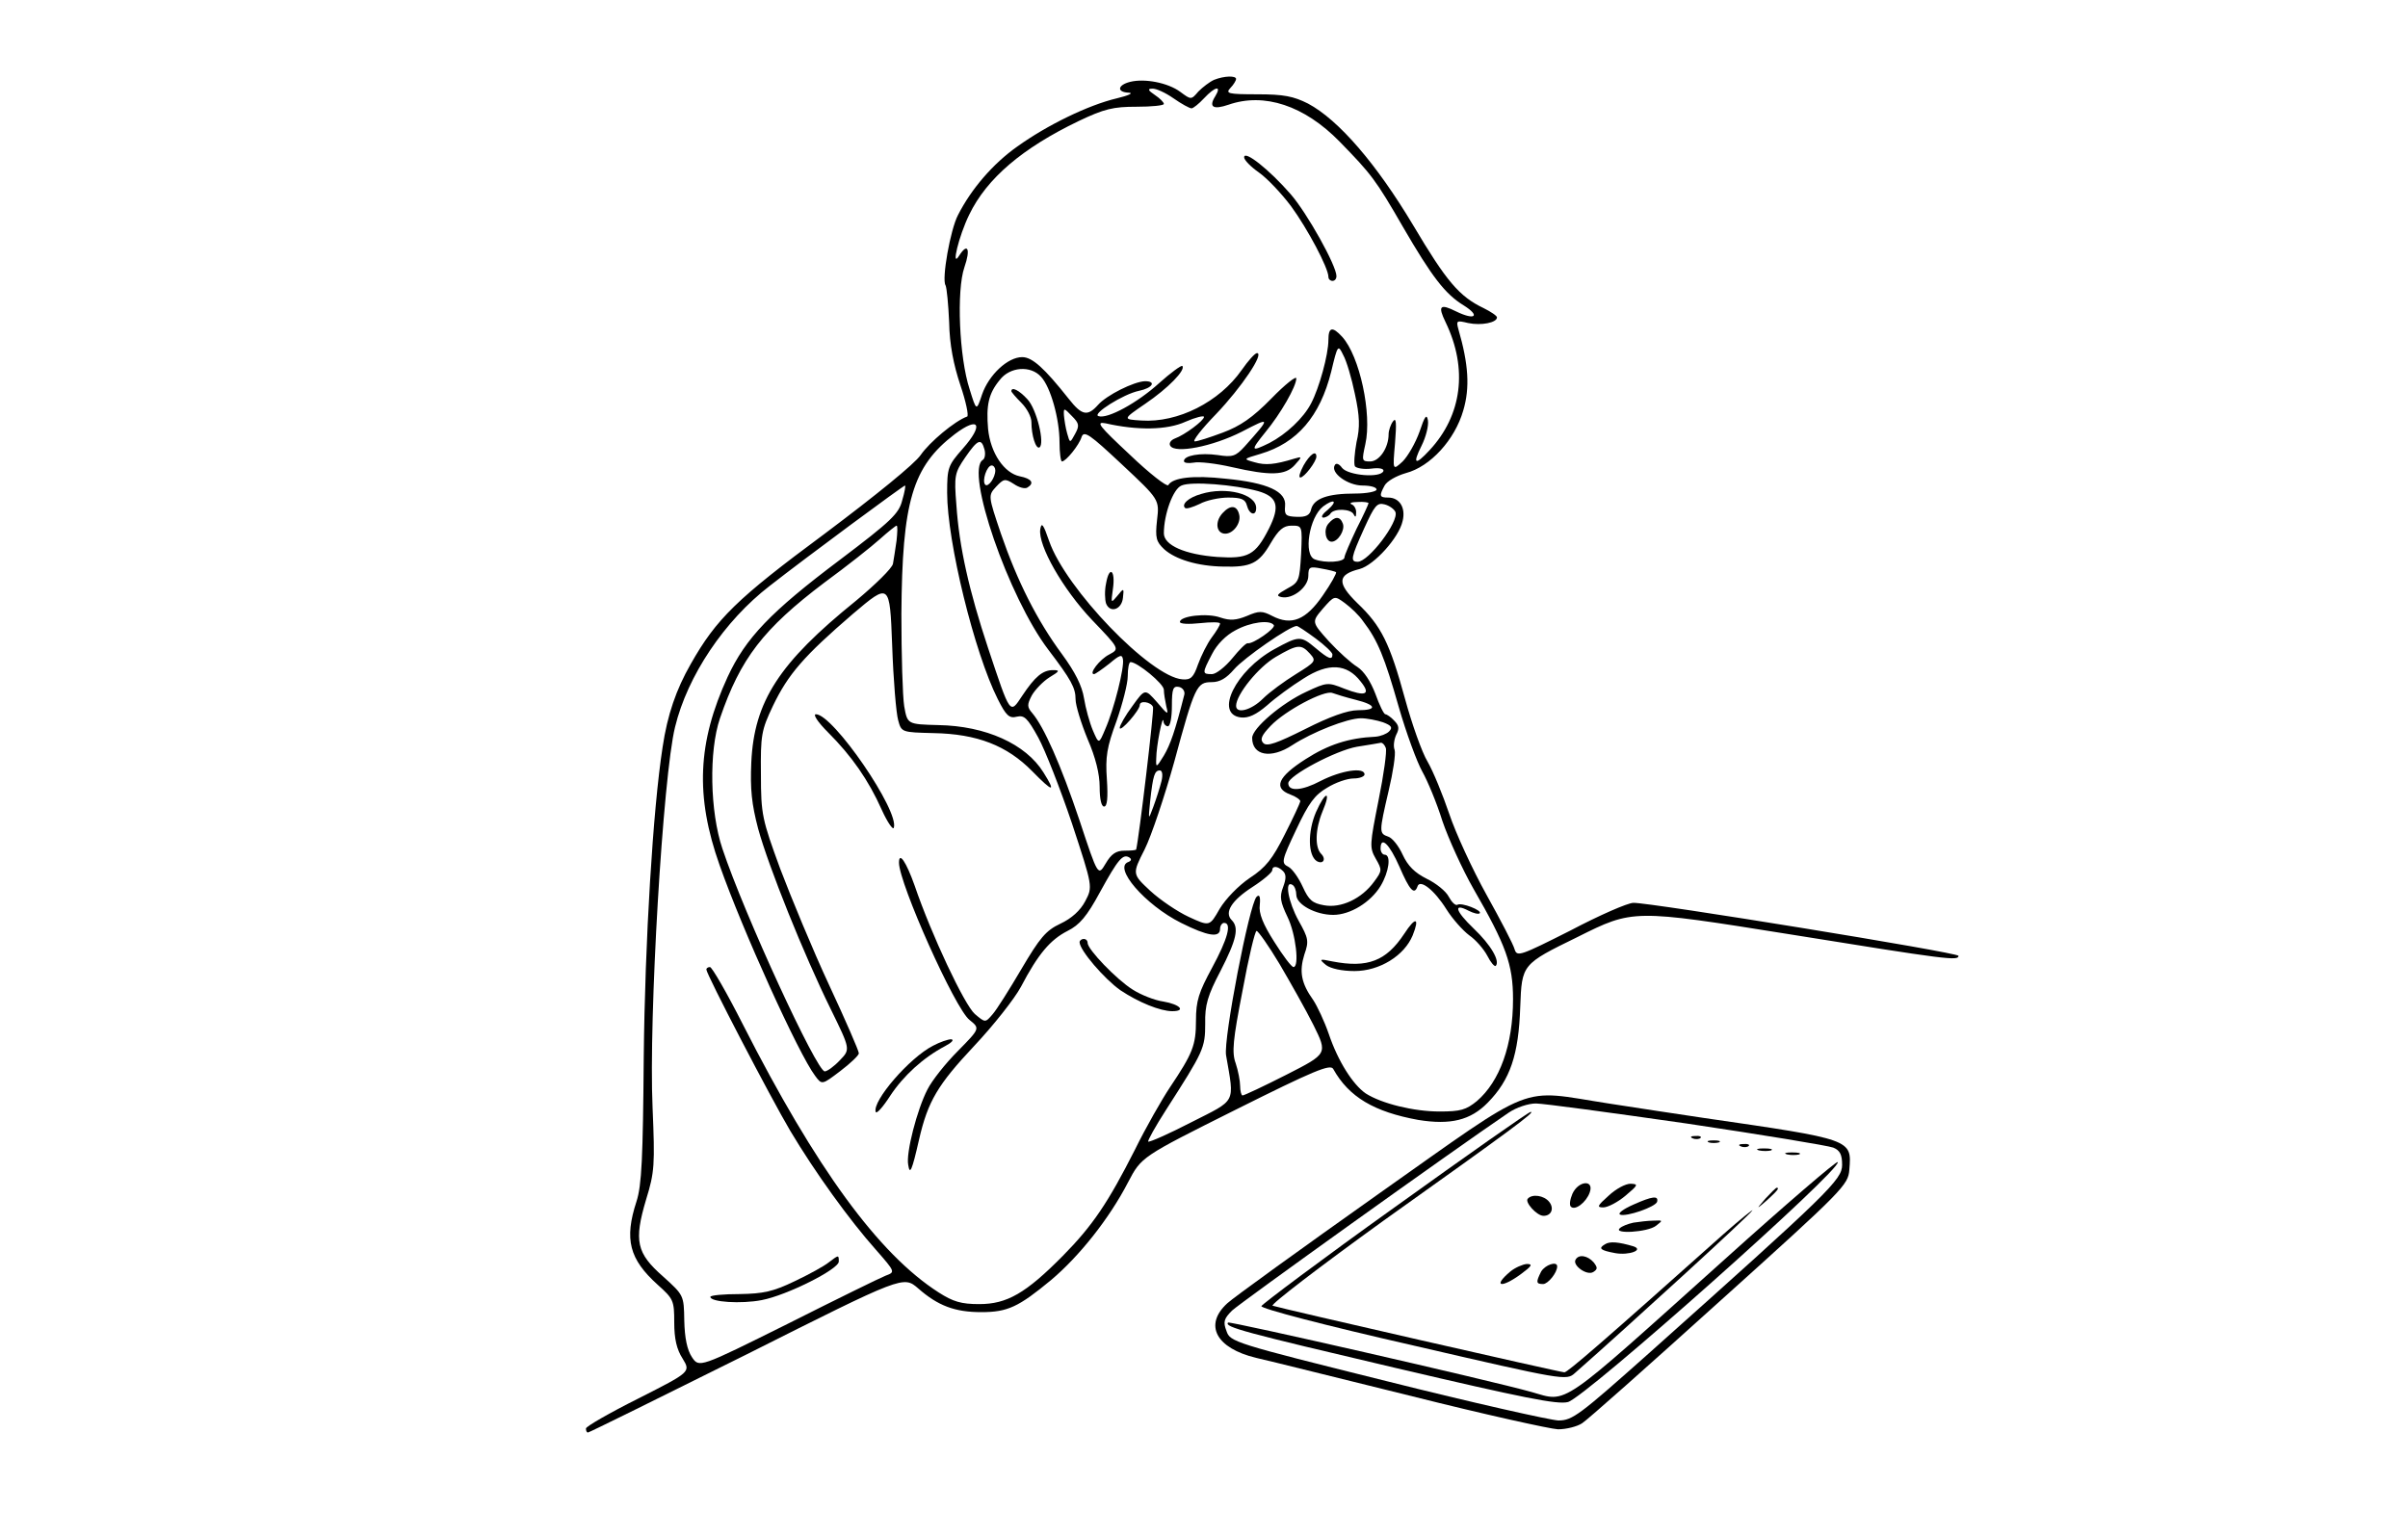
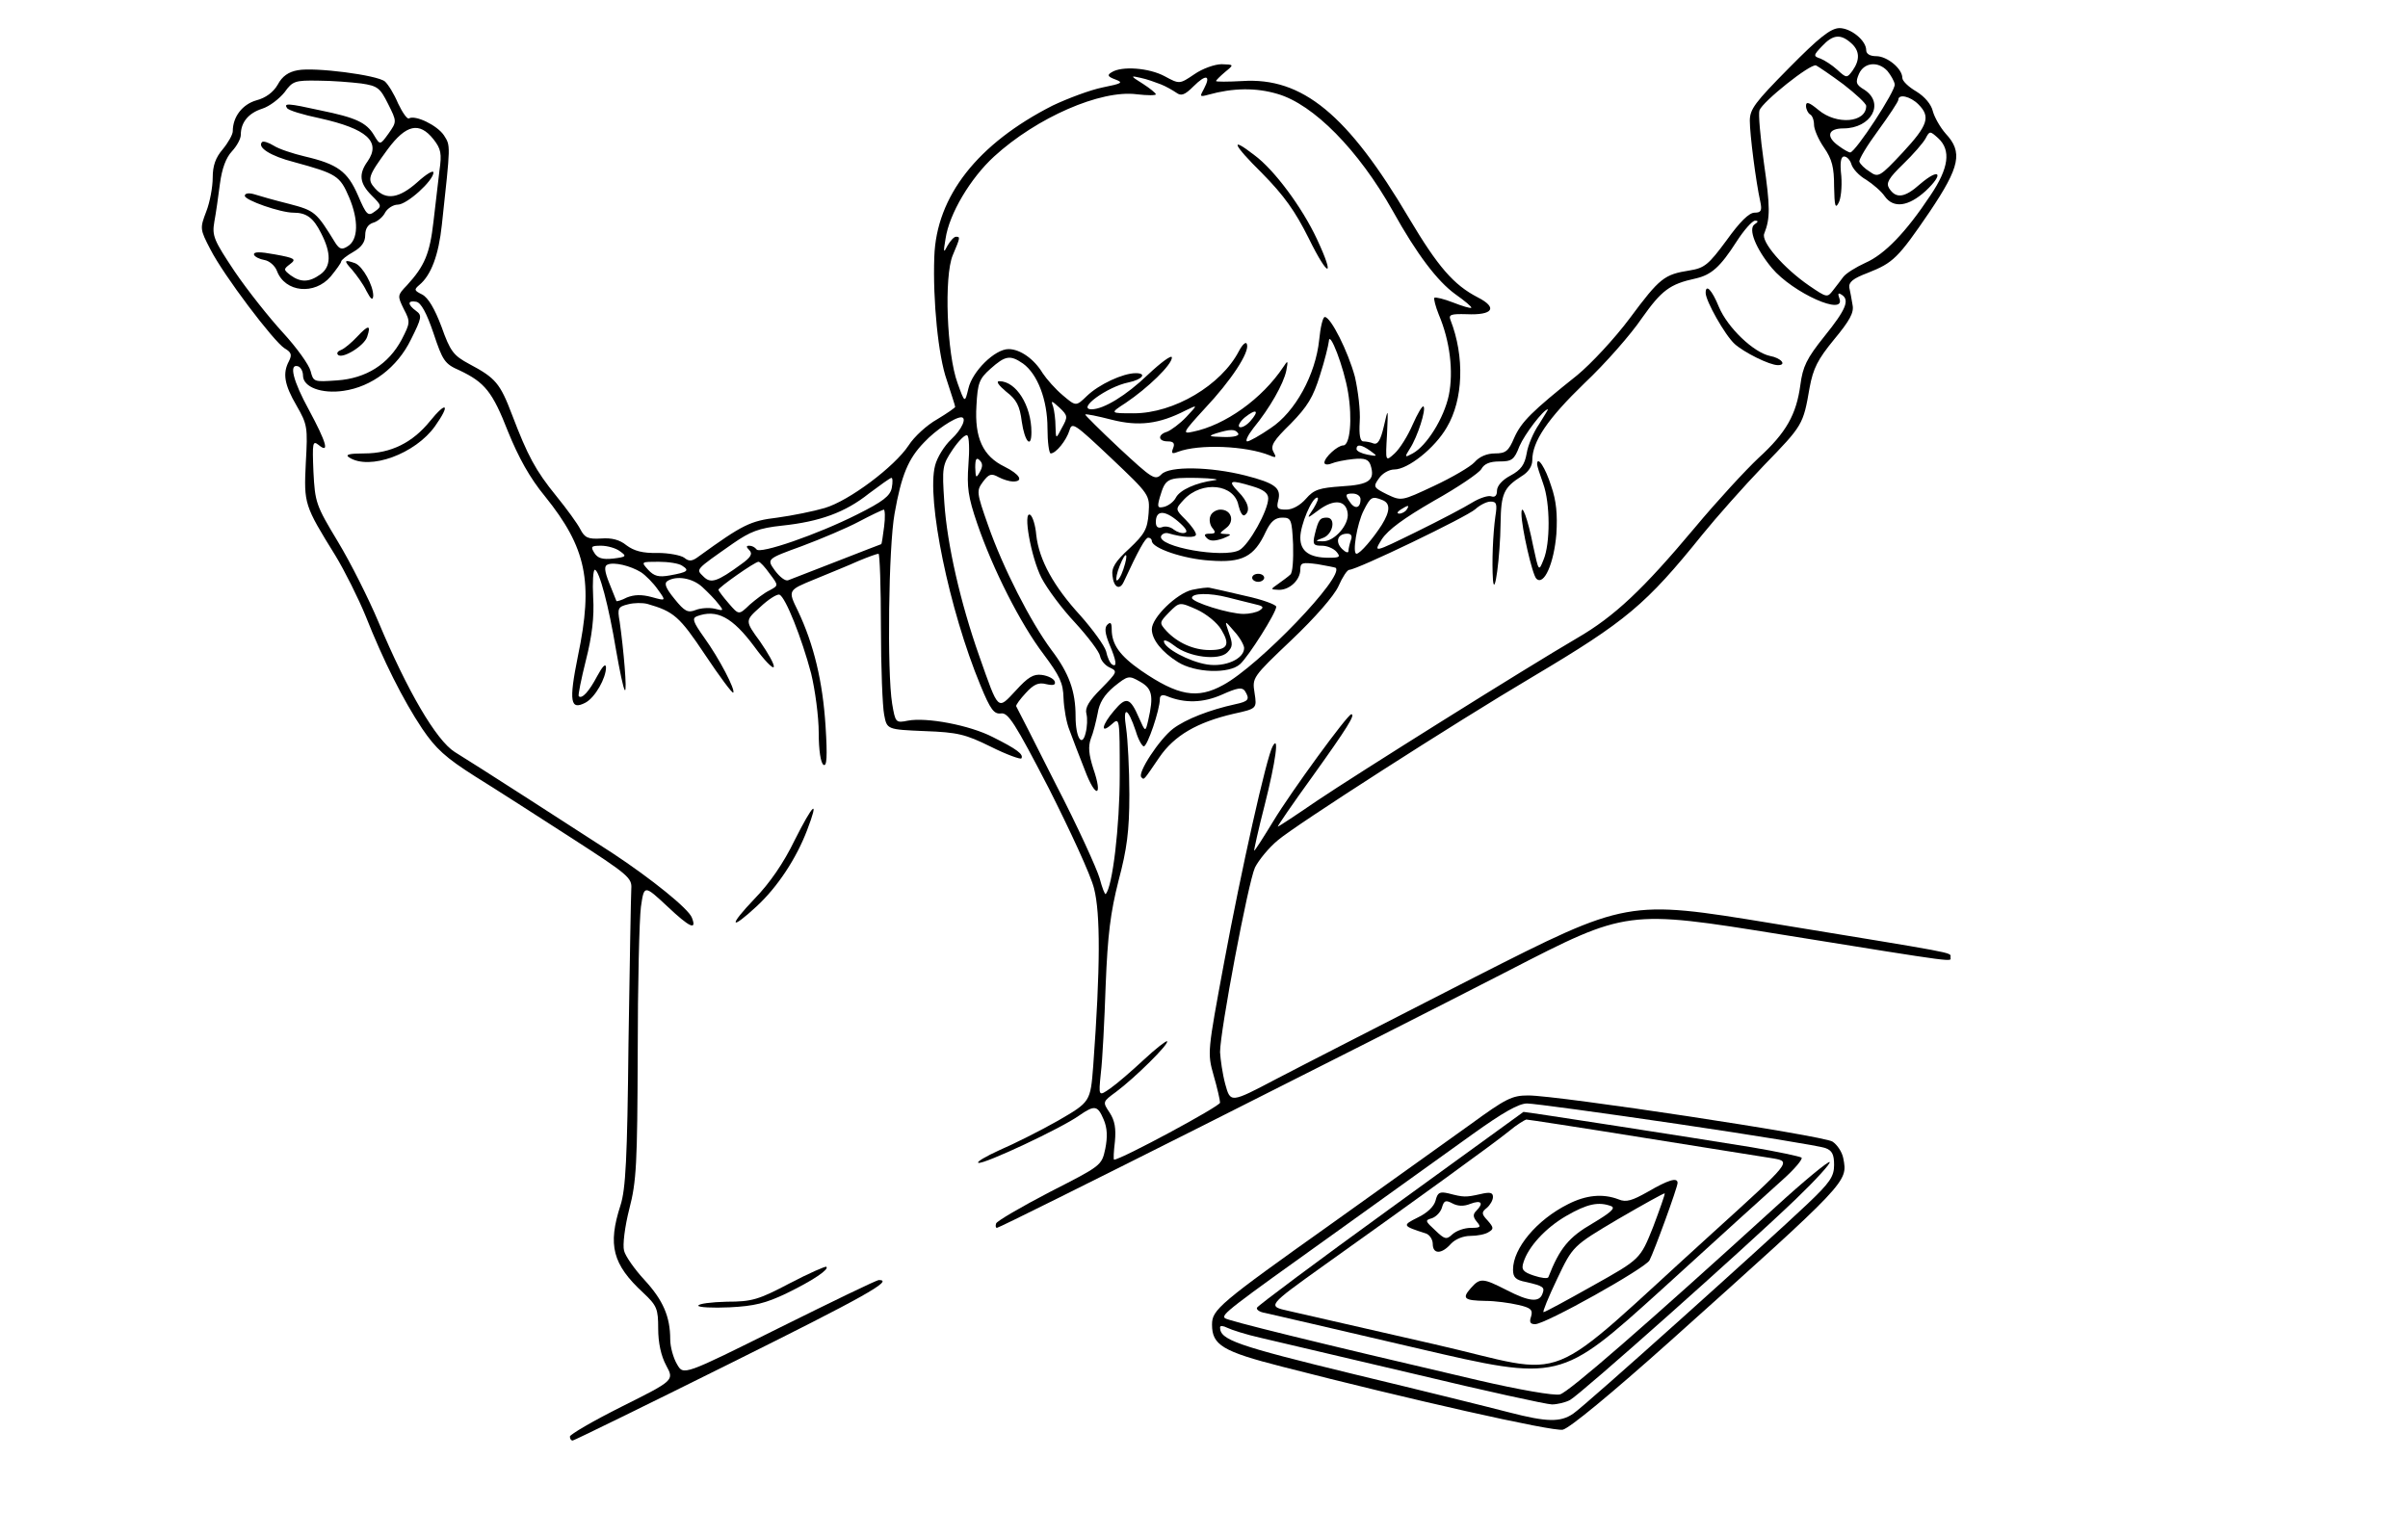
<svg xmlns="http://www.w3.org/2000/svg" version="1.0" width="600pt" height="383pt" viewBox="0 0 600 383" preserveAspectRatio="xMidYMid meet">
  <g transform="translate(0,383) scale(0.1,-0.1)" fill="#000000" stroke="none">
-     <path d="M3025 3631 c-11 -5 -28 -18 -39 -29 -18 -21 -18 -21 -45 -1 -31 23 -89 34 -125 25 -32 -8 -34 -26 -3 -27 12 -1 -1 -7 -30 -14 -72 -17 -174 -67 -248 -120 -61 -43 -115 -106 -148 -171 -19 -36 -41 -160 -31 -175 3 -6 7 -47 9 -92 1 -56 11 -106 28 -157 14 -41 21 -76 17 -78 -31 -11 -94 -64 -116 -96 -15 -22 -111 -100 -239 -196 -219 -162 -270 -212 -334 -325 -36 -63 -58 -126 -70 -207 -24 -154 -44 -484 -47 -773 -2 -250 -5 -319 -18 -359 -31 -95 -18 -144 53 -208 39 -35 41 -39 41 -94 0 -40 6 -67 21 -90 20 -33 20 -33 -110 -99 -72 -36 -131 -70 -131 -75 0 -6 2 -10 5 -10 3 0 181 88 396 195 390 196 390 196 427 164 49 -43 91 -59 157 -59 66 0 93 13 174 80 70 59 145 153 192 244 33 63 33 63 267 180 196 98 237 115 244 102 39 -70 102 -107 212 -127 80 -13 130 -1 173 43 56 57 77 119 81 239 4 106 4 106 143 174 138 69 138 69 526 7 397 -64 423 -67 423 -54 0 8 -769 133 -810 132 -14 0 -85 -31 -157 -69 -125 -63 -133 -66 -139 -47 -3 12 -35 73 -70 136 -35 63 -77 154 -93 202 -16 47 -40 106 -54 130 -14 23 -39 94 -56 156 -38 139 -59 182 -119 239 -51 50 -50 71 6 85 36 10 98 78 107 120 8 33 -8 58 -36 58 -22 0 -23 4 -9 30 6 11 29 24 53 31 61 16 122 83 143 156 17 57 13 116 -12 202 -6 22 -5 23 24 16 33 -7 72 1 72 14 0 4 -15 14 -33 23 -61 29 -93 67 -176 207 -91 152 -185 262 -262 303 -36 18 -60 23 -126 23 -74 0 -80 2 -67 16 8 8 14 19 14 22 0 9 -30 8 -55 -2z m-101 -46 c20 -14 40 -25 45 -25 4 0 18 11 31 25 28 30 45 33 28 5 -17 -27 -5 -34 33 -21 89 31 189 -2 277 -92 79 -81 90 -95 158 -213 72 -124 105 -167 151 -195 43 -27 28 -38 -19 -15 -40 20 -46 14 -26 -27 56 -116 41 -232 -40 -319 -36 -39 -43 -35 -20 11 11 22 18 50 16 63 -3 18 -8 11 -21 -28 -10 -28 -29 -61 -42 -74 -25 -23 -25 -23 -19 46 4 50 3 65 -5 54 -6 -8 -11 -23 -11 -32 0 -34 -23 -68 -46 -68 -21 0 -21 2 -12 43 17 75 -14 220 -58 268 -24 26 -34 24 -34 -8 0 -37 -23 -120 -43 -158 -19 -37 -62 -77 -104 -99 -47 -23 -48 -20 -10 27 38 46 77 114 77 134 0 7 -28 -15 -62 -50 -47 -48 -78 -69 -121 -85 -32 -12 -63 -22 -70 -22 -7 0 17 31 53 68 63 66 121 152 102 152 -5 0 -22 -19 -38 -42 -56 -80 -159 -132 -250 -126 -47 3 -47 3 10 42 56 38 101 84 92 94 -3 2 -29 -17 -58 -43 -54 -49 -129 -90 -151 -82 -17 5 62 55 101 63 34 7 44 24 15 24 -28 -1 -96 -35 -117 -59 -26 -29 -40 -27 -73 15 -61 77 -91 104 -116 104 -36 0 -83 -44 -100 -93 -14 -42 -14 -42 -31 13 -26 79 -33 246 -13 304 16 46 8 62 -13 29 -21 -34 -1 49 25 102 44 91 133 166 272 233 65 31 87 36 145 36 37 0 68 3 68 7 0 4 -10 14 -22 22 -18 12 -19 16 -7 16 9 1 33 -10 53 -24z m452 -737 c12 -55 13 -83 4 -120 -5 -28 -7 -54 -4 -60 4 -5 22 -8 40 -6 21 3 33 0 31 -6 -7 -18 -88 -11 -103 8 -7 10 -15 13 -18 7 -12 -19 32 -51 69 -51 19 0 35 -4 35 -10 0 -5 -24 -10 -54 -10 -67 0 -102 -12 -109 -39 -3 -15 -13 -20 -36 -19 -27 1 -31 4 -29 27 4 36 -43 58 -148 68 -80 9 -132 3 -143 -16 -3 -5 -47 29 -96 76 -77 72 -86 83 -60 78 79 -18 153 -17 199 4 25 11 46 16 46 12 0 -9 -48 -45 -73 -54 -10 -4 -15 -12 -11 -18 12 -20 105 -2 178 35 73 38 73 37 7 -37 -22 -24 -30 -27 -67 -21 -43 6 -84 -1 -84 -15 0 -5 11 -6 24 -4 13 3 56 -2 95 -11 96 -22 134 -21 157 5 19 21 19 22 -1 16 -49 -15 -72 -17 -99 -9 -29 8 -29 8 15 21 91 27 148 93 176 205 16 67 17 68 30 41 8 -14 21 -58 29 -97z m-782 43 c24 -26 46 -105 46 -163 0 -26 3 -48 6 -48 10 0 43 41 49 61 6 17 21 6 100 -68 94 -88 94 -88 88 -139 -5 -45 -2 -54 18 -73 28 -25 83 -42 147 -43 69 -2 89 8 118 58 20 34 32 44 52 44 27 0 27 0 24 -70 -4 -67 -5 -71 -35 -87 -25 -14 -28 -18 -14 -21 28 -6 67 25 67 53 0 22 3 24 33 18 17 -3 34 -7 36 -9 2 -2 -12 -28 -33 -58 -42 -61 -78 -76 -126 -51 -25 13 -33 13 -63 0 -27 -11 -42 -12 -66 -4 -33 12 -101 4 -101 -11 0 -5 22 -6 50 -3 28 3 50 3 50 -1 0 -4 -9 -19 -21 -35 -11 -15 -26 -45 -34 -67 -11 -32 -18 -39 -39 -37 -79 6 -291 226 -332 345 -14 41 -19 48 -22 29 -6 -40 56 -149 129 -226 69 -72 69 -72 43 -86 -24 -12 -52 -49 -38 -49 3 0 20 12 38 26 26 22 32 24 34 11 4 -20 -22 -124 -44 -174 -16 -38 -16 -38 -31 -3 -8 19 -18 55 -22 80 -5 31 -22 65 -55 110 -62 84 -111 181 -152 300 -32 95 -32 95 -12 117 19 20 22 21 44 7 13 -9 28 -13 34 -9 18 11 11 22 -19 28 -39 8 -73 58 -79 118 -5 59 1 88 29 122 25 33 77 37 103 8z m85 -142 c-13 -24 -13 -24 -20 1 -4 14 -7 34 -8 45 -1 19 0 19 20 -2 18 -18 19 -24 8 -44z m-280 -37 c-37 -42 -39 -48 -39 -110 0 -122 68 -399 126 -514 21 -42 29 -49 48 -44 18 4 26 -3 53 -52 17 -31 55 -128 84 -214 52 -158 52 -158 33 -194 -12 -23 -34 -43 -62 -56 -36 -17 -51 -35 -97 -113 -30 -51 -62 -102 -72 -113 -18 -21 -18 -21 -44 1 -26 23 -108 197 -150 320 -21 59 -39 86 -39 57 0 -51 140 -365 176 -392 26 -21 26 -21 -29 -77 -31 -31 -65 -74 -76 -96 -26 -50 -54 -159 -48 -188 4 -26 9 -16 27 63 22 96 47 137 137 233 48 51 101 118 117 148 43 82 73 117 116 139 30 15 48 36 81 97 45 82 57 96 73 86 6 -4 5 -8 -2 -11 -40 -13 41 -107 131 -152 66 -33 97 -38 97 -15 0 8 5 15 10 15 20 0 9 -40 -30 -112 -33 -61 -40 -82 -40 -131 0 -62 -8 -82 -65 -167 -20 -30 -60 -100 -87 -155 -67 -132 -105 -189 -180 -265 -92 -93 -139 -120 -208 -120 -45 0 -65 6 -101 29 -150 96 -306 310 -488 668 -40 79 -77 143 -82 143 -5 0 -9 -3 -9 -6 0 -12 161 -321 209 -402 62 -104 148 -223 213 -296 49 -56 49 -56 25 -65 -13 -5 -123 -59 -244 -120 -221 -110 -221 -110 -239 -83 -12 18 -18 48 -19 91 -1 63 -1 63 -53 110 -66 58 -73 88 -42 192 21 68 22 86 16 229 -10 221 26 827 56 948 31 128 123 265 236 352 92 72 333 250 337 250 2 0 -1 -17 -7 -37 -8 -33 -28 -52 -155 -148 -173 -130 -235 -195 -280 -292 -75 -163 -81 -297 -20 -469 57 -162 197 -471 238 -525 17 -23 17 -23 63 12 25 19 46 39 46 44 0 6 -33 82 -74 170 -41 88 -95 219 -122 290 -45 123 -48 135 -48 235 -1 98 1 110 30 171 38 79 77 124 199 229 92 78 92 78 98 -78 3 -87 10 -170 15 -187 8 -30 9 -30 88 -32 109 -2 183 -31 246 -95 52 -53 60 -54 28 -3 -44 71 -144 116 -262 118 -77 2 -77 2 -85 47 -4 25 -7 128 -7 230 2 280 27 367 133 448 61 46 73 24 20 -36z m54 -2 c3 -11 1 -23 -4 -26 -45 -27 64 -343 163 -473 57 -75 68 -95 68 -124 0 -15 14 -60 30 -99 20 -46 30 -87 30 -119 0 -29 4 -49 11 -49 8 0 10 22 7 68 -4 56 0 80 24 145 15 43 28 93 28 112 0 19 3 35 7 35 17 0 83 -54 83 -69 0 -9 3 -27 6 -41 6 -23 4 -22 -23 10 -30 34 -30 34 -61 -9 -18 -24 -32 -49 -32 -55 1 -12 50 44 50 57 0 12 28 8 33 -5 3 -9 -35 -327 -42 -355 -1 -2 -14 -3 -29 -3 -21 0 -33 -8 -47 -32 -19 -32 -19 -32 -65 107 -47 140 -89 234 -118 268 -13 15 -13 21 -1 44 8 14 28 35 44 45 25 15 27 18 9 18 -26 0 -45 -16 -77 -64 -31 -47 -29 -49 -85 119 -47 142 -72 251 -79 357 -6 73 -4 80 22 118 31 45 40 49 48 20z m27 -52 c0 -19 -18 -43 -25 -36 -9 9 4 48 16 48 5 0 9 -6 9 -12z m655 -52 c48 -14 55 -37 27 -93 -34 -67 -52 -76 -129 -71 -80 6 -133 29 -133 59 0 47 23 111 44 119 24 11 133 2 191 -14z m174 -46 c-13 -10 -19 -19 -12 -20 6 0 15 5 18 10 9 14 52 12 58 -2 4 -8 6 -7 6 4 1 9 -5 19 -11 21 -7 3 -1 6 15 6 15 1 27 -1 27 -3 0 -2 -13 -31 -30 -64 -16 -34 -30 -66 -30 -71 0 -12 -48 -15 -74 -5 -29 11 -14 105 21 132 27 20 37 14 12 -8z m168 -6 c9 -24 -67 -124 -94 -124 -19 0 -17 10 16 83 26 57 32 65 51 60 12 -3 24 -12 27 -19z m-1243 -71 c-3 -21 -7 -47 -9 -58 -2 -11 -44 -52 -92 -92 -192 -155 -254 -251 -261 -403 -3 -67 1 -104 17 -165 26 -95 114 -314 181 -450 49 -100 49 -100 23 -127 -15 -16 -32 -28 -38 -28 -20 0 -200 390 -255 555 -31 92 -34 243 -6 325 51 149 108 223 260 338 56 41 118 90 139 109 20 18 39 33 41 33 3 0 2 -17 0 -37z m1163 -202 c36 -47 53 -89 88 -212 19 -66 46 -139 59 -162 13 -23 36 -78 50 -123 15 -44 50 -121 78 -170 80 -139 98 -187 98 -274 0 -114 -33 -205 -90 -254 -27 -22 -41 -26 -93 -26 -65 0 -145 20 -184 45 -32 22 -69 80 -92 148 -11 32 -29 70 -39 85 -30 42 -35 71 -22 113 12 34 10 41 -14 84 -26 47 -36 102 -16 90 6 -3 10 -15 10 -25 0 -24 48 -50 92 -50 42 0 93 31 118 72 21 35 27 78 10 78 -5 0 -10 7 -10 15 0 33 22 12 47 -45 25 -58 37 -72 45 -49 6 19 42 -9 72 -57 15 -24 41 -53 57 -65 16 -11 36 -34 45 -51 8 -16 18 -28 21 -25 11 12 -12 52 -55 93 -46 44 -52 65 -12 44 12 -6 24 -9 27 -6 7 7 -46 28 -56 21 -5 -2 -14 7 -21 20 -7 14 -32 34 -55 45 -30 15 -47 32 -60 60 -10 22 -26 42 -36 45 -23 8 -23 11 1 114 11 46 18 92 15 102 -4 10 -1 27 4 38 8 15 7 23 -5 35 -8 9 -19 16 -22 16 -4 0 -15 23 -25 51 -12 31 -28 56 -45 67 -15 9 -47 38 -71 64 -43 48 -43 48 -15 81 29 33 29 33 55 14 15 -11 36 -31 46 -46z m-223 -9 c5 -8 -53 -48 -65 -45 -4 1 -21 -16 -38 -37 -18 -22 -41 -40 -51 -40 -25 0 -25 2 0 50 12 24 35 47 58 59 38 21 87 27 96 13z m104 -33 c23 -17 42 -35 42 -40 0 -15 -10 -11 -42 16 -37 31 -41 31 -103 -3 -96 -53 -150 -162 -83 -170 19 -2 38 7 65 30 21 19 62 49 91 67 62 40 108 37 142 -7 27 -33 13 -39 -41 -18 -40 16 -43 16 -94 -8 -61 -28 -135 -91 -135 -115 0 -44 47 -53 100 -18 49 32 137 67 171 67 15 0 40 -5 55 -10 21 -8 25 -13 15 -23 -6 -6 -21 -12 -34 -13 -67 -3 -118 -20 -174 -56 -69 -44 -81 -72 -38 -88 14 -5 25 -13 25 -17 -1 -5 -18 -42 -39 -83 -30 -60 -47 -82 -87 -108 -28 -19 -60 -52 -75 -77 -25 -44 -25 -44 -77 -20 -28 13 -71 42 -96 65 -45 42 -45 42 -14 103 17 34 50 133 74 219 51 188 56 198 93 198 21 0 37 10 56 32 24 28 139 108 156 108 3 0 24 -14 47 -31z m-14 -38 c16 -18 15 -20 -35 -51 -29 -18 -66 -45 -82 -61 -29 -29 -67 -39 -67 -18 0 28 56 97 99 122 55 32 63 32 85 8z m-313 -102 c-23 -91 -35 -125 -51 -152 -19 -31 -20 -31 -19 -7 0 30 16 111 18 93 0 -7 6 -13 11 -13 6 0 10 23 10 51 0 43 3 50 18 47 9 -2 15 -11 13 -19z m427 -13 c52 -13 55 -26 5 -26 -25 0 -70 -16 -131 -47 -70 -35 -95 -44 -104 -35 -9 9 -5 19 18 43 36 38 134 90 154 82 8 -3 34 -11 58 -17z m75 -120 c3 -8 -5 -66 -18 -130 -22 -111 -23 -118 -7 -146 16 -28 16 -30 -4 -57 -31 -43 -83 -67 -125 -59 -29 5 -38 13 -53 46 -10 22 -26 45 -36 50 -18 9 -17 15 20 93 31 66 46 86 77 104 21 13 50 23 66 23 15 0 27 5 27 10 0 19 -58 10 -109 -16 -47 -25 -81 -27 -81 -6 0 19 119 82 171 91 30 5 57 9 60 10 4 0 9 -5 12 -13z m-559 -83 c-4 -16 -13 -44 -20 -63 -13 -35 -13 -35 -8 15 7 63 11 75 24 75 6 0 8 -11 4 -27z m303 -224 c8 -8 8 -19 0 -40 -9 -24 -7 -36 11 -74 21 -43 30 -125 15 -125 -5 0 -26 28 -48 63 -28 44 -39 71 -36 92 2 21 -1 27 -8 20 -18 -18 -83 -355 -76 -395 21 -122 27 -109 -87 -167 -56 -29 -104 -50 -107 -48 -2 2 18 38 45 80 93 145 97 153 97 214 -1 46 6 70 38 131 40 78 47 108 28 127 -19 19 0 49 51 82 28 18 50 37 50 42 0 12 14 11 27 -2z m-9 -231 c27 -46 66 -115 85 -153 35 -71 35 -71 -67 -123 -57 -29 -106 -52 -110 -52 -3 0 -6 11 -6 24 0 12 -5 38 -11 56 -10 27 -7 58 17 181 15 82 31 149 35 149 4 0 30 -37 57 -82z" />
-     <path d="M3100 3438 c0 -7 17 -24 37 -38 20 -14 56 -52 80 -84 41 -56 93 -154 93 -176 0 -6 5 -10 10 -10 6 0 10 5 10 12 0 26 -73 157 -114 204 -53 61 -116 111 -116 92z" />
-     <path d="M3248 2670 c-9 -17 -13 -30 -8 -30 10 0 40 40 40 52 0 17 -16 6 -32 -22z" />
-     <path d="M2520 2855 c0 -2 11 -15 25 -29 14 -14 25 -35 25 -48 0 -33 11 -68 20 -63 14 9 -7 96 -30 120 -21 23 -40 32 -40 20z" />
-     <path d="M2756 2376 c-4 -18 -3 -41 0 -50 10 -25 39 -15 42 14 3 25 2 25 -14 5 -16 -19 -16 -19 -11 17 7 47 -9 60 -17 14z" />
-     <path d="M2064 2004 c58 -58 100 -118 133 -192 14 -31 28 -51 30 -45 15 41 -151 283 -194 283 -8 0 4 -19 31 -46z" />
-     <path d="M2690 1482 c0 -20 62 -92 102 -120 45 -30 99 -52 129 -52 35 0 19 17 -22 24 -22 3 -57 17 -77 30 -40 25 -112 100 -112 116 0 6 -4 10 -10 10 -5 0 -10 -4 -10 -8z" />
-     <path d="M2325 1224 c-59 -30 -152 -138 -143 -165 2 -6 18 12 36 40 33 50 82 95 137 124 17 9 23 16 15 17 -8 0 -28 -7 -45 -16z" />
-     <path d="M2065 684 c-11 -9 -49 -30 -85 -47 -54 -26 -78 -31 -137 -32 -40 0 -73 -3 -73 -7 0 -13 77 -18 128 -8 63 12 192 77 192 96 0 17 0 17 -25 -2z" />
-     <path d="M2993 2599 c-32 -9 -50 -26 -40 -35 3 -3 19 2 36 10 16 9 49 16 71 16 33 0 43 -4 47 -20 6 -23 23 -27 23 -6 0 35 -75 54 -137 35z" />
-     <path d="M3046 2551 c-20 -22 -15 -51 7 -51 20 0 39 26 35 46 -5 25 -22 27 -42 5z" />
-     <path d="M3310 2525 c-13 -15 -7 -45 8 -45 16 0 34 29 28 45 -7 19 -20 19 -36 0z" />
-     <path d="M3499 1503 c-45 -68 -91 -86 -179 -69 -33 7 -34 6 -16 -9 12 -9 40 -15 71 -15 62 0 124 38 145 89 18 45 7 47 -21 4z" />
-     <path d="M3279 1806 c-21 -49 -20 -108 2 -122 16 -9 24 5 11 18 -16 16 -15 61 3 105 23 54 8 53 -16 -1z" />
-     <path d="M3434 854 c-192 -136 -361 -258 -376 -272 -59 -54 -28 -112 72 -136 36 -8 211 -52 390 -96 179 -45 342 -81 362 -82 21 0 48 7 60 15 13 8 167 145 343 304 310 279 320 290 323 328 6 76 9 75 -363 129 -60 9 -167 25 -237 36 -227 35 -173 57 -574 -226z m769 176 c188 -28 352 -55 365 -60 17 -7 22 -18 22 -43 0 -37 -32 -68 -482 -470 -173 -154 -190 -167 -225 -167 -21 1 -213 44 -428 98 -382 95 -390 98 -399 125 -9 23 -6 31 14 51 20 19 546 396 689 493 19 13 49 23 68 23 18 0 188 -23 376 -50z" />
-     <path d="M3476 822 c-182 -130 -331 -242 -333 -247 -2 -6 158 -48 378 -98 376 -87 382 -88 403 -69 133 117 437 395 442 405 5 6 -28 -20 -72 -59 -298 -266 -388 -344 -396 -344 -10 0 -706 159 -727 166 -7 2 117 97 275 211 323 230 381 273 368 272 -5 0 -157 -107 -338 -237z" />
-     <path d="M4218 993 c7 -3 16 -2 19 1 4 3 -2 6 -13 5 -11 0 -14 -3 -6 -6z" />
-     <path d="M4258 983 c6 -2 18 -2 25 0 6 3 1 5 -13 5 -14 0 -19 -2 -12 -5z" />
-     <path d="M4338 973 c7 -3 16 -2 19 1 4 3 -2 6 -13 5 -11 0 -14 -3 -6 -6z" />
-     <path d="M4383 963 c9 -2 23 -2 30 0 6 3 -1 5 -18 5 -16 0 -22 -2 -12 -5z" />
-     <path d="M4453 953 c9 -2 23 -2 30 0 6 3 -1 5 -18 5 -16 0 -22 -2 -12 -5z" />
-     <path d="M4299 693 c-420 -377 -391 -358 -483 -332 -103 29 -752 177 -756 173 -10 -11 38 -24 417 -113 320 -75 404 -92 430 -85 44 12 686 583 672 598 -3 3 -129 -105 -280 -241z" />
-     <path d="M3918 855 c-6 -14 -8 -28 -4 -32 10 -11 38 10 47 35 12 33 -28 30 -43 -3z" />
-     <path d="M4008 850 c-28 -25 -30 -29 -13 -29 11 0 36 13 55 29 32 27 33 29 13 30 -13 0 -37 -13 -55 -30z" />
-     <path d="M4399 843 c-24 -28 -24 -28 4 -4 25 23 32 31 24 31 -2 0 -14 -12 -28 -27z" />
-     <path d="M3807 843 c-9 -8 22 -43 39 -43 20 0 27 19 14 35 -13 16 -42 20 -53 8z" />
-     <path d="M4070 828 c-25 -11 -40 -22 -33 -25 15 -6 88 19 92 32 4 16 -12 14 -59 -7z" />
-     <path d="M4070 783 c-14 -3 -29 -9 -34 -14 -17 -15 69 -10 90 6 18 14 18 14 -6 13 -14 0 -36 -3 -50 -5z" />
-     <path d="M3999 729 c-17 -10 -12 -15 26 -22 34 -6 72 8 45 17 -37 11 -59 13 -71 5z" />
-     <path d="M3926 691 c-9 -14 28 -41 44 -31 11 7 11 11 1 24 -15 17 -37 21 -45 7z" />
-     <path d="M3763 661 c-45 -38 -22 -42 27 -6 27 20 30 25 14 25 -10 -1 -29 -9 -41 -19z" />
-     <path d="M3840 661 c-13 -26 -13 -31 5 -31 12 0 35 28 35 44 0 14 -30 4 -40 -13z" />
+     <path d="M4458 3661 c-85 -86 -98 -103 -98 -132 0 -34 15 -151 26 -201 5 -23 2 -28 -14 -28 -14 0 -37 -23 -70 -69 -45 -61 -55 -69 -92 -75 -63 -10 -74 -18 -149 -119 -38 -51 -97 -114 -131 -142 -114 -91 -139 -116 -157 -156 -14 -33 -21 -39 -48 -39 -20 0 -39 -8 -51 -22 -10 -11 -56 -38 -101 -59 -81 -38 -81 -38 -117 -21 -34 17 -35 19 -20 40 8 12 25 22 38 22 34 0 101 53 131 105 41 69 45 176 9 268 -5 13 2 15 40 14 66 -3 79 16 28 42 -60 31 -99 76 -171 197 -153 259 -266 352 -416 342 -36 -2 -65 -2 -65 0 0 2 10 12 23 23 22 18 22 18 -9 19 -17 0 -48 -11 -68 -25 -37 -25 -37 -25 -74 -5 -39 21 -107 26 -132 10 -12 -7 -10 -11 9 -18 21 -8 17 -10 -32 -20 -30 -6 -86 -27 -124 -45 -187 -95 -290 -226 -295 -377 -4 -109 10 -248 31 -307 11 -34 21 -64 21 -67 0 -2 -20 -16 -45 -31 -25 -14 -57 -43 -71 -65 -35 -53 -148 -138 -209 -156 -27 -8 -81 -19 -118 -24 -68 -8 -87 -18 -195 -96 -17 -13 -25 -14 -37 -4 -8 6 -38 12 -66 12 -38 -1 -59 5 -78 19 -17 14 -37 19 -63 17 -33 -2 -41 2 -52 23 -7 14 -34 51 -60 83 -52 64 -71 100 -110 202 -30 79 -41 92 -107 127 -39 21 -47 31 -69 93 -17 45 -33 72 -48 80 -20 10 -21 12 -7 24 29 24 48 74 56 150 22 203 22 196 5 223 -17 25 -71 51 -87 42 -4 -3 -16 14 -27 37 -10 24 -25 48 -33 55 -19 16 -175 36 -217 28 -23 -4 -39 -15 -50 -36 -11 -19 -30 -33 -53 -39 -35 -10 -59 -41 -59 -77 0 -8 -11 -28 -25 -45 -18 -21 -25 -41 -25 -71 0 -23 -7 -61 -16 -84 -16 -42 -16 -44 10 -94 33 -65 158 -230 185 -247 17 -10 19 -16 11 -32 -16 -30 -12 -58 19 -111 27 -47 28 -54 23 -142 -5 -103 -4 -106 74 -232 23 -38 57 -106 75 -150 44 -111 93 -209 141 -281 34 -50 58 -72 132 -119 50 -31 159 -101 241 -154 141 -91 150 -99 148 -126 -1 -17 -4 -190 -7 -385 -3 -288 -7 -364 -20 -404 -32 -99 -20 -147 57 -218 34 -32 37 -40 37 -89 0 -35 7 -68 20 -92 20 -37 20 -37 -110 -102 -72 -36 -130 -70 -130 -75 0 -6 3 -10 7 -10 3 0 179 86 390 191 338 168 411 209 373 209 -6 0 -117 -54 -248 -119 -239 -119 -239 -119 -255 -91 -9 15 -17 43 -17 62 0 57 -18 98 -64 148 -25 27 -48 60 -51 73 -4 14 2 61 13 104 18 69 20 113 21 388 0 171 4 335 8 365 8 55 8 55 66 1 55 -52 74 -61 61 -28 -8 22 -101 97 -198 161 -80 52 -350 226 -393 252 -46 29 -118 152 -190 324 -24 57 -69 147 -101 200 -55 91 -57 98 -61 174 -3 73 -2 79 13 67 28 -23 19 7 -24 87 -40 73 -51 117 -27 109 6 -2 12 -12 12 -23 0 -29 47 -46 101 -38 70 10 134 58 168 128 27 54 28 60 13 71 -22 16 -22 27 0 23 12 -2 26 -28 43 -78 23 -69 28 -77 65 -93 63 -30 82 -53 121 -153 26 -64 54 -115 92 -161 103 -128 121 -212 82 -398 -23 -114 -19 -136 19 -116 24 13 51 61 51 88 -1 11 -9 2 -22 -22 -20 -38 -38 -58 -46 -50 -2 2 6 42 18 90 15 59 21 108 18 156 -2 38 0 69 4 69 11 0 35 -91 53 -200 9 -51 18 -96 22 -100 6 -5 -3 101 -13 171 -6 33 -4 37 21 43 15 4 36 4 48 1 66 -19 80 -31 144 -127 36 -54 68 -97 70 -94 6 6 -34 84 -73 138 -27 38 -30 47 -18 52 50 19 89 -2 144 -76 24 -33 46 -56 48 -50 2 6 -14 34 -34 63 -38 52 -38 52 0 86 20 19 42 33 48 31 15 -5 56 -109 79 -196 10 -41 19 -108 19 -148 0 -44 5 -76 12 -80 8 -5 10 19 5 97 -7 110 -29 203 -69 287 -25 51 -25 51 41 78 36 15 86 35 110 46 24 10 46 18 50 18 3 0 6 -82 6 -183 0 -100 4 -198 8 -218 7 -37 7 -37 101 -41 83 -3 102 -8 165 -39 40 -20 74 -32 76 -29 6 10 -11 23 -71 53 -58 30 -166 50 -212 41 -30 -6 -31 -5 -39 42 -13 80 -9 391 6 474 17 96 34 137 74 178 28 30 76 62 92 62 15 0 2 -30 -25 -55 -17 -16 -35 -45 -40 -65 -22 -83 35 -360 113 -548 25 -61 34 -72 51 -70 18 3 35 -24 119 -186 53 -105 105 -217 113 -250 16 -62 16 -196 -2 -442 -7 -90 -7 -90 -88 -137 -44 -25 -110 -58 -145 -73 -35 -16 -59 -30 -53 -32 14 -4 208 87 251 118 39 27 46 25 61 -10 9 -21 10 -43 4 -73 -9 -42 -10 -42 -139 -108 -71 -37 -131 -72 -133 -78 -2 -6 -1 -11 2 -11 9 0 931 464 1275 641 295 152 295 152 680 90 459 -74 420 -68 421 -56 1 12 18 8 -445 84 -360 59 -360 59 -740 -134 -209 -107 -432 -221 -495 -254 -114 -60 -114 -60 -127 -13 -7 26 -12 62 -13 80 0 52 70 423 87 460 9 18 34 49 57 68 43 37 440 292 636 408 232 138 281 179 422 354 34 42 103 120 153 172 97 100 98 101 114 194 9 48 20 70 61 120 39 47 50 67 46 86 -2 14 -6 33 -8 43 -2 14 9 23 46 37 63 25 75 36 154 152 76 113 83 149 40 195 -14 16 -28 41 -32 56 -4 17 -20 36 -41 49 -19 11 -35 26 -35 34 0 23 -38 54 -65 54 -16 0 -25 6 -25 15 0 24 -38 55 -67 55 -22 -1 -50 -23 -125 -99z m154 62 c22 -19 23 -42 4 -69 -14 -19 -15 -19 -38 2 -13 12 -32 24 -42 28 -18 6 -18 8 4 31 27 29 46 31 72 8z m-19 -103 c31 -24 57 -48 57 -54 0 -42 -74 -48 -119 -10 -23 19 -31 22 -31 10 0 -8 5 -18 10 -21 6 -3 10 -15 10 -26 0 -11 11 -37 25 -57 20 -29 25 -49 25 -97 1 -48 3 -56 11 -41 6 10 9 40 7 67 -4 35 -1 49 7 49 7 0 15 -9 18 -19 3 -11 19 -29 37 -39 17 -11 38 -29 46 -41 22 -31 59 -26 102 13 47 44 35 59 -14 17 -38 -34 -60 -37 -77 -10 -8 13 -1 25 35 60 25 24 50 53 56 64 10 19 11 19 31 1 33 -30 27 -75 -19 -143 -61 -92 -114 -147 -162 -168 -24 -11 -48 -26 -55 -35 -6 -8 -18 -24 -26 -34 -14 -18 -15 -18 -59 12 -64 44 -121 110 -112 130 15 38 15 66 -1 177 -9 64 -14 122 -11 130 8 22 127 117 141 112 6 -3 37 -24 68 -47z m110 33 c8 -10 17 -25 18 -33 4 -14 -98 -170 -111 -170 -3 0 -16 7 -28 16 -33 23 -28 44 11 44 69 0 104 62 53 96 -22 13 -23 19 -14 40 13 29 48 32 71 7z m-1811 -33 c13 -5 30 -15 39 -21 12 -9 21 -6 43 16 31 31 44 28 26 -6 -11 -20 -11 -21 11 -15 61 17 118 18 172 2 90 -26 202 -140 287 -291 61 -110 112 -176 156 -208 24 -17 42 -32 40 -34 -2 -2 -22 4 -45 13 -23 9 -44 14 -47 12 -2 -3 3 -22 11 -42 28 -66 37 -142 25 -201 -12 -57 -55 -126 -90 -145 -20 -11 -21 -10 -7 12 19 29 41 98 34 105 -3 3 -15 -18 -27 -45 -12 -28 -32 -60 -45 -72 -23 -21 -23 -21 -19 47 3 68 3 68 -8 20 -8 -34 -15 -46 -26 -42 -7 3 -19 5 -25 5 -8 0 -11 16 -9 49 2 27 -4 77 -12 112 -17 63 -60 149 -75 149 -5 0 -11 -26 -14 -57 -9 -87 -60 -180 -121 -220 -26 -18 -53 -33 -58 -33 -6 0 1 15 15 33 41 50 75 110 82 143 5 26 4 27 -7 10 -53 -80 -146 -146 -226 -162 -27 -6 -25 -2 30 58 65 69 112 140 105 160 -2 8 -11 0 -20 -17 -44 -85 -162 -155 -262 -155 -60 0 -60 0 -20 26 55 37 115 95 115 113 0 8 -27 -12 -60 -43 -53 -51 -110 -86 -140 -86 -38 0 38 56 92 67 34 7 47 23 18 23 -32 0 -92 -28 -122 -57 -27 -26 -27 -26 -60 2 -18 15 -40 40 -50 55 -21 35 -56 60 -85 60 -34 0 -90 -55 -100 -98 -9 -37 -9 -37 -27 13 -27 73 -34 267 -12 319 19 45 19 46 8 46 -5 0 -14 -10 -21 -22 -10 -20 -11 -18 -5 17 9 62 62 151 121 205 106 97 266 167 356 155 26 -3 47 -3 47 0 0 3 -15 15 -32 26 -32 20 -32 21 -6 15 15 -3 37 -11 50 -16z m-1992 2 c41 -6 47 -11 67 -51 22 -44 22 -44 1 -74 -21 -29 -21 -29 -36 -4 -19 32 -46 44 -134 62 -81 18 -91 18 -83 6 3 -6 40 -17 83 -26 116 -26 152 -58 118 -107 -23 -32 -20 -55 10 -85 25 -25 26 -27 8 -40 -17 -13 -21 -9 -42 40 -26 60 -51 78 -132 97 -30 7 -66 19 -78 27 -13 8 -26 12 -29 9 -13 -13 21 -35 80 -50 106 -29 114 -34 137 -88 24 -57 23 -106 -4 -122 -14 -9 -20 -7 -30 8 -48 78 -51 81 -116 98 -36 9 -75 20 -87 24 -14 4 -23 2 -23 -4 0 -11 89 -42 121 -42 33 0 50 -13 69 -51 26 -50 25 -84 -2 -103 -28 -20 -49 -20 -74 -2 -18 14 -18 15 -1 28 16 12 12 15 -38 24 -38 7 -54 7 -52 -1 2 -5 14 -11 26 -13 12 -2 26 -14 31 -27 20 -54 94 -61 134 -14 14 17 26 34 26 37 0 4 14 15 30 24 21 12 30 25 30 42 0 16 7 27 20 31 11 3 25 15 30 26 6 10 20 19 31 19 23 0 89 60 89 80 0 7 -18 -4 -40 -24 -45 -40 -78 -46 -105 -16 -21 23 -18 31 31 98 46 62 79 69 114 25 19 -24 21 -36 15 -78 -3 -27 -10 -85 -15 -128 -9 -79 -22 -110 -66 -158 -24 -25 -24 -26 -8 -59 17 -32 16 -35 -5 -76 -33 -62 -89 -97 -161 -102 -58 -4 -59 -4 -66 23 -4 16 -35 59 -69 96 -34 37 -88 105 -120 152 -52 78 -57 89 -51 124 4 21 10 64 14 95 5 38 15 65 30 81 12 13 22 31 22 41 0 31 19 54 53 65 19 6 43 25 56 41 20 28 26 30 84 29 34 0 82 -4 107 -7z m3880 -52 c31 -31 24 -52 -39 -120 -57 -61 -61 -63 -82 -48 -13 8 -24 19 -26 25 -2 5 19 40 47 78 27 37 50 72 50 76 0 16 30 9 50 -11z m-408 -299 c-17 -11 3 -61 43 -109 52 -62 186 -122 168 -75 -4 11 -3 14 5 9 22 -13 12 -37 -42 -104 -45 -56 -54 -76 -60 -121 -10 -74 -35 -119 -104 -182 -32 -30 -104 -108 -159 -174 -129 -154 -200 -221 -293 -275 -130 -76 -551 -340 -649 -406 -51 -35 -95 -64 -97 -64 -2 0 37 57 87 126 86 120 107 154 96 154 -9 0 -150 -193 -194 -266 -25 -41 -46 -74 -48 -74 -1 0 10 51 26 113 28 111 37 178 20 147 -15 -26 -78 -307 -121 -539 -41 -221 -42 -225 -26 -281 9 -31 16 -62 16 -68 0 -9 -247 -142 -264 -142 -2 0 -1 20 2 45 3 32 0 52 -13 72 -18 27 -18 27 16 52 47 35 133 120 127 126 -2 2 -28 -18 -58 -46 -29 -27 -67 -60 -83 -71 -30 -21 -30 -21 -24 38 4 32 9 131 12 219 5 126 12 181 32 260 21 79 27 124 27 215 0 63 -4 138 -8 165 -9 57 4 53 24 -7 6 -21 16 -38 20 -38 9 0 40 91 40 118 0 9 6 12 18 7 44 -18 90 -17 137 4 38 17 50 19 57 9 13 -21 9 -26 -24 -33 -64 -14 -123 -37 -155 -61 -34 -26 -90 -111 -79 -121 7 -7 4 -10 45 50 37 54 94 87 184 108 59 13 59 13 53 52 -6 38 -6 39 92 132 59 56 106 110 117 134 10 23 22 41 27 41 19 0 293 132 314 151 11 10 28 19 38 19 15 0 17 -6 12 -37 -6 -43 -9 -114 -6 -158 4 -48 18 58 19 141 1 74 8 89 52 117 17 10 27 25 27 40 0 47 38 103 130 192 52 49 116 122 143 162 49 69 69 85 134 99 39 9 61 28 102 92 18 28 39 52 46 52 9 0 8 -3 -1 -9z m-1013 -419 c11 -66 5 -132 -12 -132 -14 0 -47 -30 -47 -43 0 -5 8 -6 18 -2 9 4 34 9 54 11 29 3 38 -1 43 -15 12 -38 -3 -49 -72 -53 -56 -4 -69 -8 -89 -31 -14 -16 -33 -27 -49 -27 -22 0 -25 3 -20 23 8 31 -8 43 -82 62 -87 22 -189 24 -209 3 -16 -16 -23 -11 -105 65 -48 45 -86 83 -85 84 2 2 31 -4 66 -13 67 -17 118 -11 184 23 31 15 31 15 2 -16 -16 -17 -38 -33 -48 -37 -24 -7 -23 -24 2 -24 14 0 18 -5 13 -17 -5 -13 -3 -15 12 -9 53 20 170 15 229 -9 16 -7 17 -5 9 9 -8 15 0 28 43 70 42 43 56 66 73 121 12 37 21 75 22 84 1 31 38 -65 48 -127z m-810 72 c36 -26 61 -90 61 -161 0 -35 4 -63 8 -63 13 0 39 32 47 58 6 21 13 16 103 -69 97 -92 97 -92 94 -138 -3 -40 -10 -52 -48 -88 -35 -32 -45 -48 -42 -68 3 -29 18 -37 28 -15 37 80 54 110 61 110 5 0 9 -4 9 -8 0 -18 79 -45 145 -49 80 -6 110 9 139 72 12 25 23 35 41 35 22 0 24 -4 27 -67 1 -37 -1 -71 -7 -75 -5 -5 -19 -15 -30 -23 -20 -14 -20 -14 2 -15 27 0 53 25 53 51 0 17 5 18 43 13 23 -4 43 -8 45 -9 24 -20 -191 -244 -280 -292 -65 -36 -113 -27 -205 36 -53 37 -73 65 -73 103 0 16 -3 19 -11 11 -7 -7 -6 -21 5 -48 18 -42 20 -59 7 -51 -5 3 -12 18 -15 33 -4 14 -33 54 -64 89 -66 72 -103 138 -110 201 -2 24 -9 46 -15 50 -19 11 2 -106 28 -157 14 -27 51 -77 84 -112 32 -35 60 -72 62 -83 2 -11 13 -24 25 -29 19 -9 18 -11 -22 -52 -31 -31 -41 -48 -37 -63 3 -11 2 -33 -2 -48 -9 -37 -25 -11 -25 42 0 62 -16 107 -60 165 -52 70 -121 205 -158 311 -29 82 -29 86 -13 108 15 20 21 22 39 12 11 -6 28 -11 36 -11 28 0 17 18 -21 37 -54 26 -75 72 -70 152 3 57 7 67 35 92 37 33 49 35 81 13z m97 -160 c-15 -29 -15 -29 -16 3 0 17 -3 40 -6 50 -6 16 -4 15 16 -3 21 -20 21 -23 6 -50z m469 16 c-10 -11 -22 -17 -27 -14 -4 3 2 14 14 24 29 23 37 17 13 -10z m720 -7 c-14 -20 -28 -53 -31 -73 -5 -28 -14 -41 -40 -55 -21 -11 -34 -26 -34 -38 0 -12 -5 -17 -14 -14 -7 3 -29 -4 -47 -15 -19 -12 -82 -45 -141 -74 -106 -52 -106 -52 -85 -18 16 24 54 52 130 96 59 33 112 69 118 79 7 13 21 19 45 19 31 0 37 4 50 38 13 30 60 92 71 92 1 0 -9 -16 -22 -37z m-750 -23 c4 -6 -11 -10 -37 -9 -36 1 -39 2 -18 9 36 11 48 11 55 0z m-672 -78 c-4 -56 -1 -80 22 -147 39 -114 108 -250 165 -325 41 -55 49 -72 50 -110 1 -25 7 -61 15 -80 7 -19 24 -64 38 -99 27 -72 46 -68 21 4 -11 35 -13 54 -6 74 6 14 13 43 17 63 4 26 16 46 41 67 35 28 37 28 65 12 30 -17 34 -35 20 -96 -7 -30 -7 -30 -23 6 -22 51 -32 54 -62 18 -31 -36 -35 -60 -6 -34 20 18 20 17 20 -128 0 -126 -18 -278 -35 -295 -2 -2 -9 16 -15 39 -7 24 -55 130 -109 234 -53 105 -97 192 -99 195 -1 3 10 18 24 33 20 22 32 27 51 22 18 -4 24 -2 21 7 -3 7 -17 14 -32 16 -21 3 -35 -6 -65 -39 -46 -49 -42 -53 -91 86 -47 133 -80 278 -87 382 -6 89 -5 94 21 133 15 22 31 38 36 35 5 -3 6 -36 3 -73z m1002 34 c18 -13 18 -14 -8 -9 -15 3 -27 9 -27 14 0 13 13 11 35 -5z m-974 -53 c-9 -16 -10 -14 -11 12 0 21 3 26 11 18 8 -8 8 -16 0 -30z m-219 -39 c-4 -20 -22 -34 -86 -66 -99 -50 -244 -100 -251 -87 -4 5 -11 9 -18 9 -8 0 -8 -3 0 -11 9 -9 4 -18 -20 -35 -60 -44 -76 -49 -94 -31 -19 19 -23 15 74 83 42 29 64 38 121 44 95 10 158 33 217 80 28 21 53 39 56 39 3 1 4 -10 1 -25z m803 19 c-45 -6 -85 -24 -95 -43 -5 -10 -18 -20 -29 -23 -17 -4 -18 -1 -11 24 14 47 18 49 93 48 40 -1 59 -4 42 -6z m96 -15 c27 -8 39 -17 39 -30 0 -30 -48 -116 -72 -129 -39 -21 -204 8 -195 35 3 6 11 9 18 7 38 -11 69 -12 69 -3 0 6 -12 23 -26 37 -26 26 -26 26 -4 50 45 48 126 39 136 -15 4 -16 10 -27 15 -24 16 10 9 34 -16 59 -27 28 -20 30 36 13z m269 -32 c0 -24 -15 -26 -28 -5 -11 16 -9 19 8 19 11 0 20 -6 20 -14z m-117 -23 c-18 -27 -18 -27 13 -4 38 28 68 25 72 -8 4 -28 -33 -71 -62 -70 -20 0 -20 1 2 9 24 10 31 50 8 50 -17 0 -21 -5 -30 -42 -6 -25 -3 -28 18 -28 13 0 29 -7 36 -15 11 -13 8 -15 -19 -15 -48 0 -71 16 -71 50 0 32 29 100 42 100 5 0 0 -12 -9 -27z m171 21 c21 -8 20 -28 -1 -62 -21 -33 -54 -72 -63 -72 -11 0 1 75 18 108 17 34 21 36 46 26z m61 -24 c-3 -5 -12 -10 -18 -10 -7 0 -6 4 3 10 19 12 23 12 15 0z m-1302 -42 c-3 -24 -6 -43 -7 -44 0 0 -50 -19 -111 -43 -60 -23 -115 -45 -121 -47 -7 -3 -21 8 -33 24 -21 29 -21 29 67 61 48 18 112 45 142 61 30 16 58 29 62 30 3 0 4 -19 1 -42z m749 -16 c-7 -2 -19 2 -27 8 -8 7 -22 10 -30 6 -10 -3 -15 1 -15 13 0 30 22 30 55 2 20 -17 26 -27 17 -29z m414 -18 c-3 -9 -6 -21 -6 -27 0 -6 -7 -4 -16 5 -18 18 -11 38 13 38 10 0 13 -6 9 -16z m-1821 -28 c17 -12 16 -14 -17 -18 -27 -3 -39 1 -47 14 -10 16 -8 18 17 18 15 0 37 -6 47 -14z m1254 -45 c-6 -18 -14 -30 -17 -27 -2 3 1 19 8 36 16 40 23 33 9 -9z m-1202 -7 c11 -7 31 -27 42 -43 21 -29 21 -29 -15 -19 -26 7 -44 6 -62 -1 -13 -7 -25 -10 -26 -9 -1 2 -9 22 -18 45 -12 30 -13 43 -4 46 16 7 57 -3 83 -19z m103 16 c19 -12 13 -16 -31 -24 -28 -5 -39 -2 -54 14 -18 20 -18 20 26 20 24 0 51 -4 59 -10z m218 -20 c22 -29 22 -29 0 -41 -13 -6 -35 -23 -50 -36 -27 -26 -27 -26 -52 3 -14 16 -25 31 -26 34 0 6 91 70 100 70 4 0 16 -13 28 -30z m-168 -33 c14 -13 32 -31 40 -42 14 -17 13 -18 -9 -12 -13 3 -34 2 -47 -3 -20 -8 -28 -4 -53 27 -22 27 -27 39 -18 45 22 14 62 8 87 -15z" />
+     <path d="M3145 3398 c55 -56 82 -94 116 -162 49 -100 67 -101 20 -1 -36 77 -105 171 -155 208 -63 49 -55 28 19 -45z" />
+     <path d="M877 3158 c11 -13 28 -36 36 -53 11 -21 16 -25 17 -12 0 26 -26 73 -45 81 -28 10 -29 7 -8 -16z" />
+     <path d="M890 2991 c-14 -15 -32 -30 -40 -33 -8 -3 -12 -8 -8 -12 10 -12 66 22 73 45 10 30 3 30 -25 0z" />
+     <path d="M4250 3100 c0 -20 48 -105 72 -127 23 -21 87 -53 108 -53 23 0 8 18 -20 23 -41 9 -105 70 -127 122 -17 42 -33 59 -33 35z" />
+     <path d="M3830 2673 c0 -4 7 -26 15 -48 18 -49 18 -150 1 -190 -12 -30 -12 -30 -26 35 -13 67 -29 110 -29 80 0 -34 27 -152 37 -162 19 -19 44 38 50 111 3 49 0 83 -13 120 -14 45 -35 77 -35 54z" />
+     <path d="M2507 2854 c26 -20 34 -35 39 -75 7 -49 24 -69 24 -26 0 66 -38 127 -80 127 -9 0 -2 -10 17 -26z" />
+     <path d="M3120 2390 c0 -5 7 -10 15 -10 8 0 15 5 15 10 0 6 -7 10 -15 10 -8 0 -15 -4 -15 -10z" />
+     <path d="M2970 2360 c-38 -9 -100 -69 -100 -98 0 -26 25 -57 65 -82 43 -27 128 -30 155 -5 21 19 90 128 90 143 0 5 -35 18 -77 27 -43 10 -82 19 -88 20 -5 2 -26 -1 -45 -5z m90 -19 c19 -5 48 -12 64 -16 23 -5 27 -8 15 -16 -7 -5 -26 -9 -40 -9 -36 0 -129 29 -129 40 0 12 44 13 90 1z m-17 -80 c23 -38 16 -51 -29 -51 -40 0 -80 18 -108 48 -18 20 -17 21 7 46 26 26 26 26 69 7 24 -11 51 -33 61 -50z m57 -46 c0 -27 -47 -48 -92 -41 -45 7 -108 41 -108 58 0 5 12 0 26 -11 36 -29 111 -38 132 -17 14 14 14 21 4 49 -11 32 -11 32 13 4 14 -15 25 -35 25 -42z" />
+     <path d="M3016 2544 c-4 -9 -1 -23 5 -30 9 -11 8 -14 -7 -14 -13 0 -15 -3 -7 -11 8 -8 19 -8 40 -1 20 8 23 11 9 11 -19 1 -19 1 -1 15 22 16 14 46 -14 46 -10 0 -22 -7 -25 -16z" />
+     <path d="M1071 2780 c-43 -53 -97 -80 -163 -80 -38 0 -49 -3 -38 -10 51 -33 165 9 214 78 39 55 29 64 -13 12z" />
+     <path d="M1980 1736 c-27 -56 -62 -107 -100 -146 -65 -68 -62 -81 5 -19 52 48 99 119 126 190 31 81 16 68 -31 -25z" />
+     <path d="M3664 1028 c-55 -39 -209 -150 -344 -246 -283 -201 -300 -216 -300 -253 0 -51 26 -67 175 -105 315 -81 673 -162 699 -157 17 4 118 87 269 222 445 399 441 395 430 454 -3 16 -15 34 -27 42 -23 15 -684 115 -758 115 -41 0 -56 -8 -144 -72z m516 1 c190 -28 355 -55 368 -60 17 -6 22 -16 22 -42 0 -29 -10 -44 -67 -98 -98 -93 -553 -502 -583 -522 -32 -22 -66 -21 -159 3 -42 11 -215 54 -386 95 -296 72 -335 86 -335 117 0 5 8 4 18 -1 10 -5 47 -17 83 -25 35 -8 208 -49 383 -90 175 -42 330 -76 343 -76 13 0 34 5 45 11 26 14 434 377 563 501 49 47 87 89 84 92 -3 3 -64 -47 -135 -112 -324 -295 -516 -462 -537 -467 -13 -4 -104 12 -203 35 -412 96 -626 149 -632 155 -9 9 8 22 278 215 129 93 282 202 340 244 74 53 114 76 135 76 16 0 185 -23 375 -51z" />
+     <path d="M3465 819 c-181 -131 -331 -243 -333 -248 -2 -5 7 -11 20 -13 13 -3 183 -42 379 -88 356 -83 356 -83 609 146 138 126 275 250 303 275 29 26 49 50 46 54 -4 3 -60 15 -125 26 -141 23 -566 89 -568 88 0 0 -149 -108 -331 -240z m628 176 c155 -25 302 -48 326 -52 44 -8 44 -8 -150 -184 -436 -395 -345 -359 -695 -279 -170 39 -333 76 -363 83 -54 12 -54 12 90 115 226 161 421 302 459 333 19 16 39 28 43 29 4 0 135 -20 290 -45z" />
+     <path d="M4106 860 c-39 -22 -54 -27 -73 -19 -39 15 -81 11 -126 -12 -78 -39 -137 -110 -137 -163 0 -19 6 -26 33 -31 43 -10 47 -13 40 -30 -8 -21 -33 -19 -89 10 -59 30 -66 31 -89 5 -23 -26 -17 -31 36 -32 24 0 61 -5 82 -10 31 -7 37 -12 32 -29 -5 -14 -2 -19 10 -19 26 0 274 139 285 159 12 23 70 182 70 193 0 15 -24 7 -74 -22z m13 -88 c-32 -80 -32 -80 -150 -146 -64 -36 -119 -66 -123 -66 -3 0 12 37 34 83 39 82 39 82 152 149 62 36 114 65 116 64 1 -2 -12 -39 -29 -84z m-104 52 c11 -5 -2 -16 -47 -43 -59 -34 -82 -62 -110 -134 -2 -4 -18 -2 -36 4 -27 9 -32 15 -26 33 12 39 55 86 107 116 52 30 80 36 112 24z" />
+     <path d="M3577 838 c-4 -15 -21 -31 -44 -42 -40 -20 -39 -21 20 -40 9 -3 17 -15 17 -26 0 -26 22 -26 45 0 11 12 31 20 49 20 17 0 38 4 46 10 12 7 12 11 -3 28 -16 17 -16 21 -2 32 8 7 15 19 15 27 0 11 -7 13 -32 7 -36 -8 -41 -8 -79 2 -22 5 -27 2 -32 -18z m87 -8 c27 10 34 2 14 -18 -8 -8 -8 -15 2 -27 11 -13 9 -15 -15 -15 -16 0 -36 -7 -46 -16 -15 -14 -19 -13 -43 10 -25 23 -26 25 -8 30 11 4 22 16 25 27 5 17 9 19 26 10 13 -7 28 -8 45 -1z" />
+     <path d="M1968 632 c-78 -41 -94 -46 -157 -46 -39 -1 -71 -5 -71 -10 0 -4 35 -6 78 -4 61 3 90 10 142 35 66 32 107 60 99 66 -2 2 -43 -16 -91 -41z" />
  </g>
</svg>
